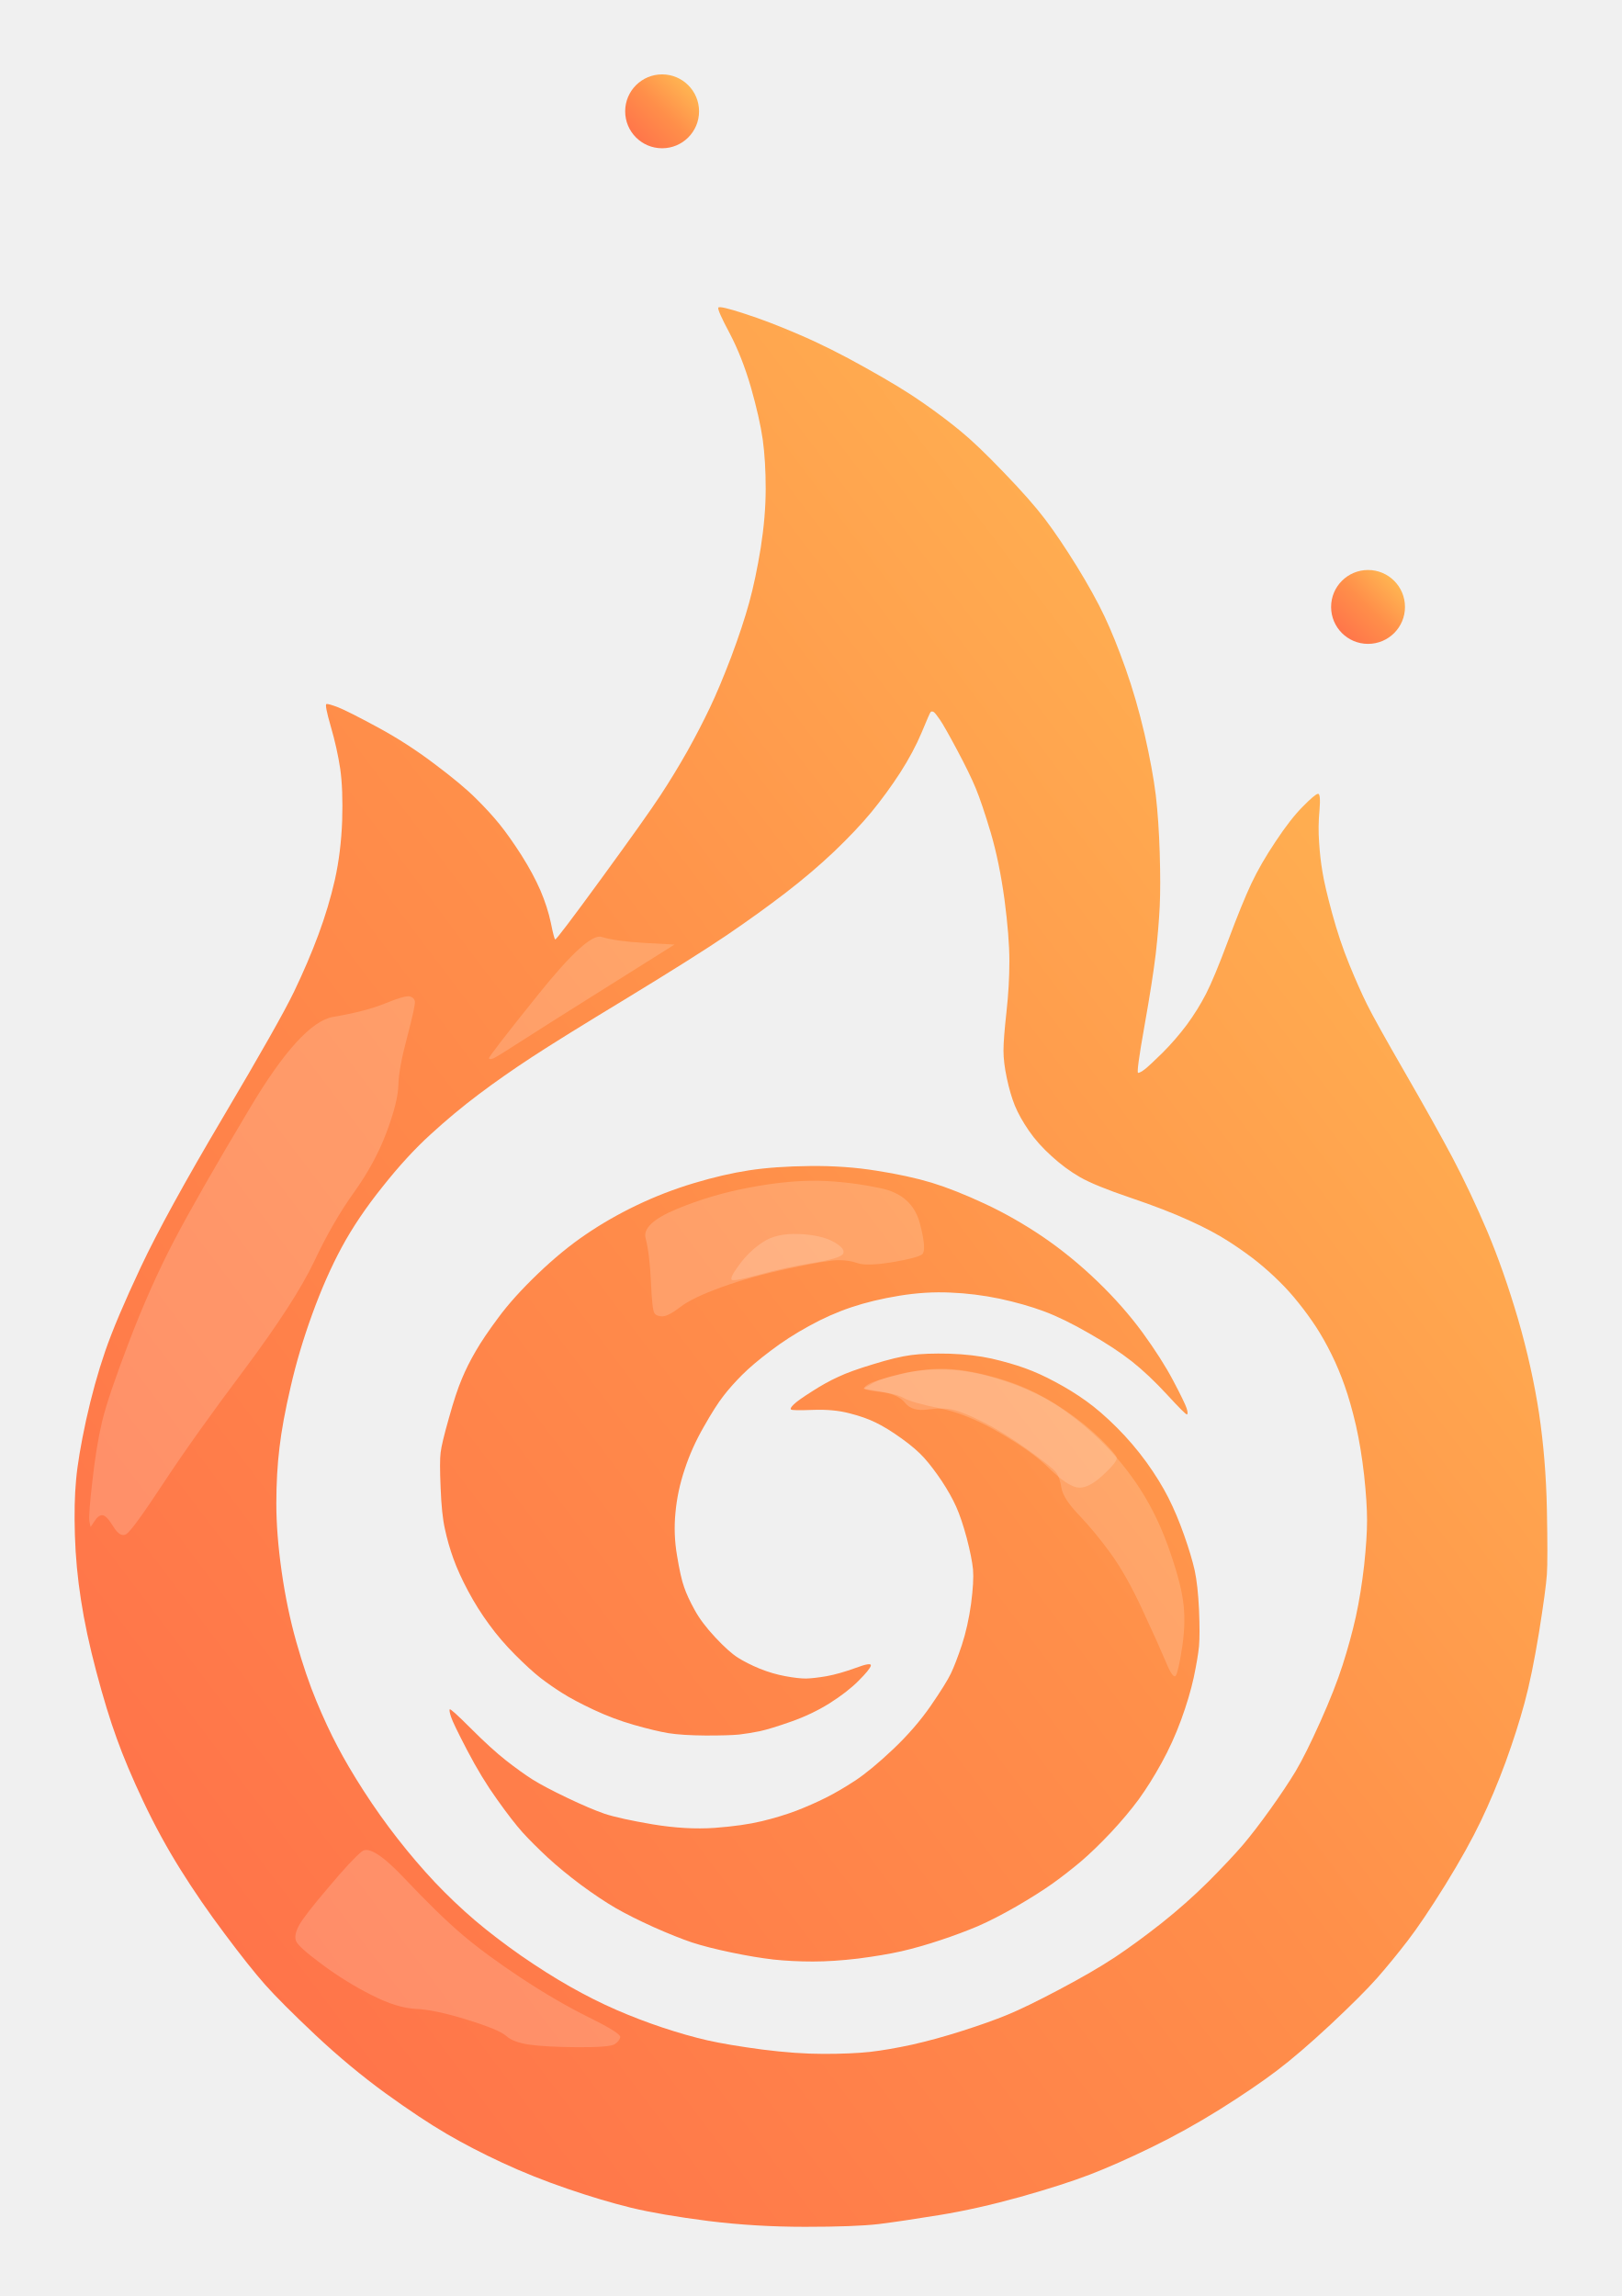
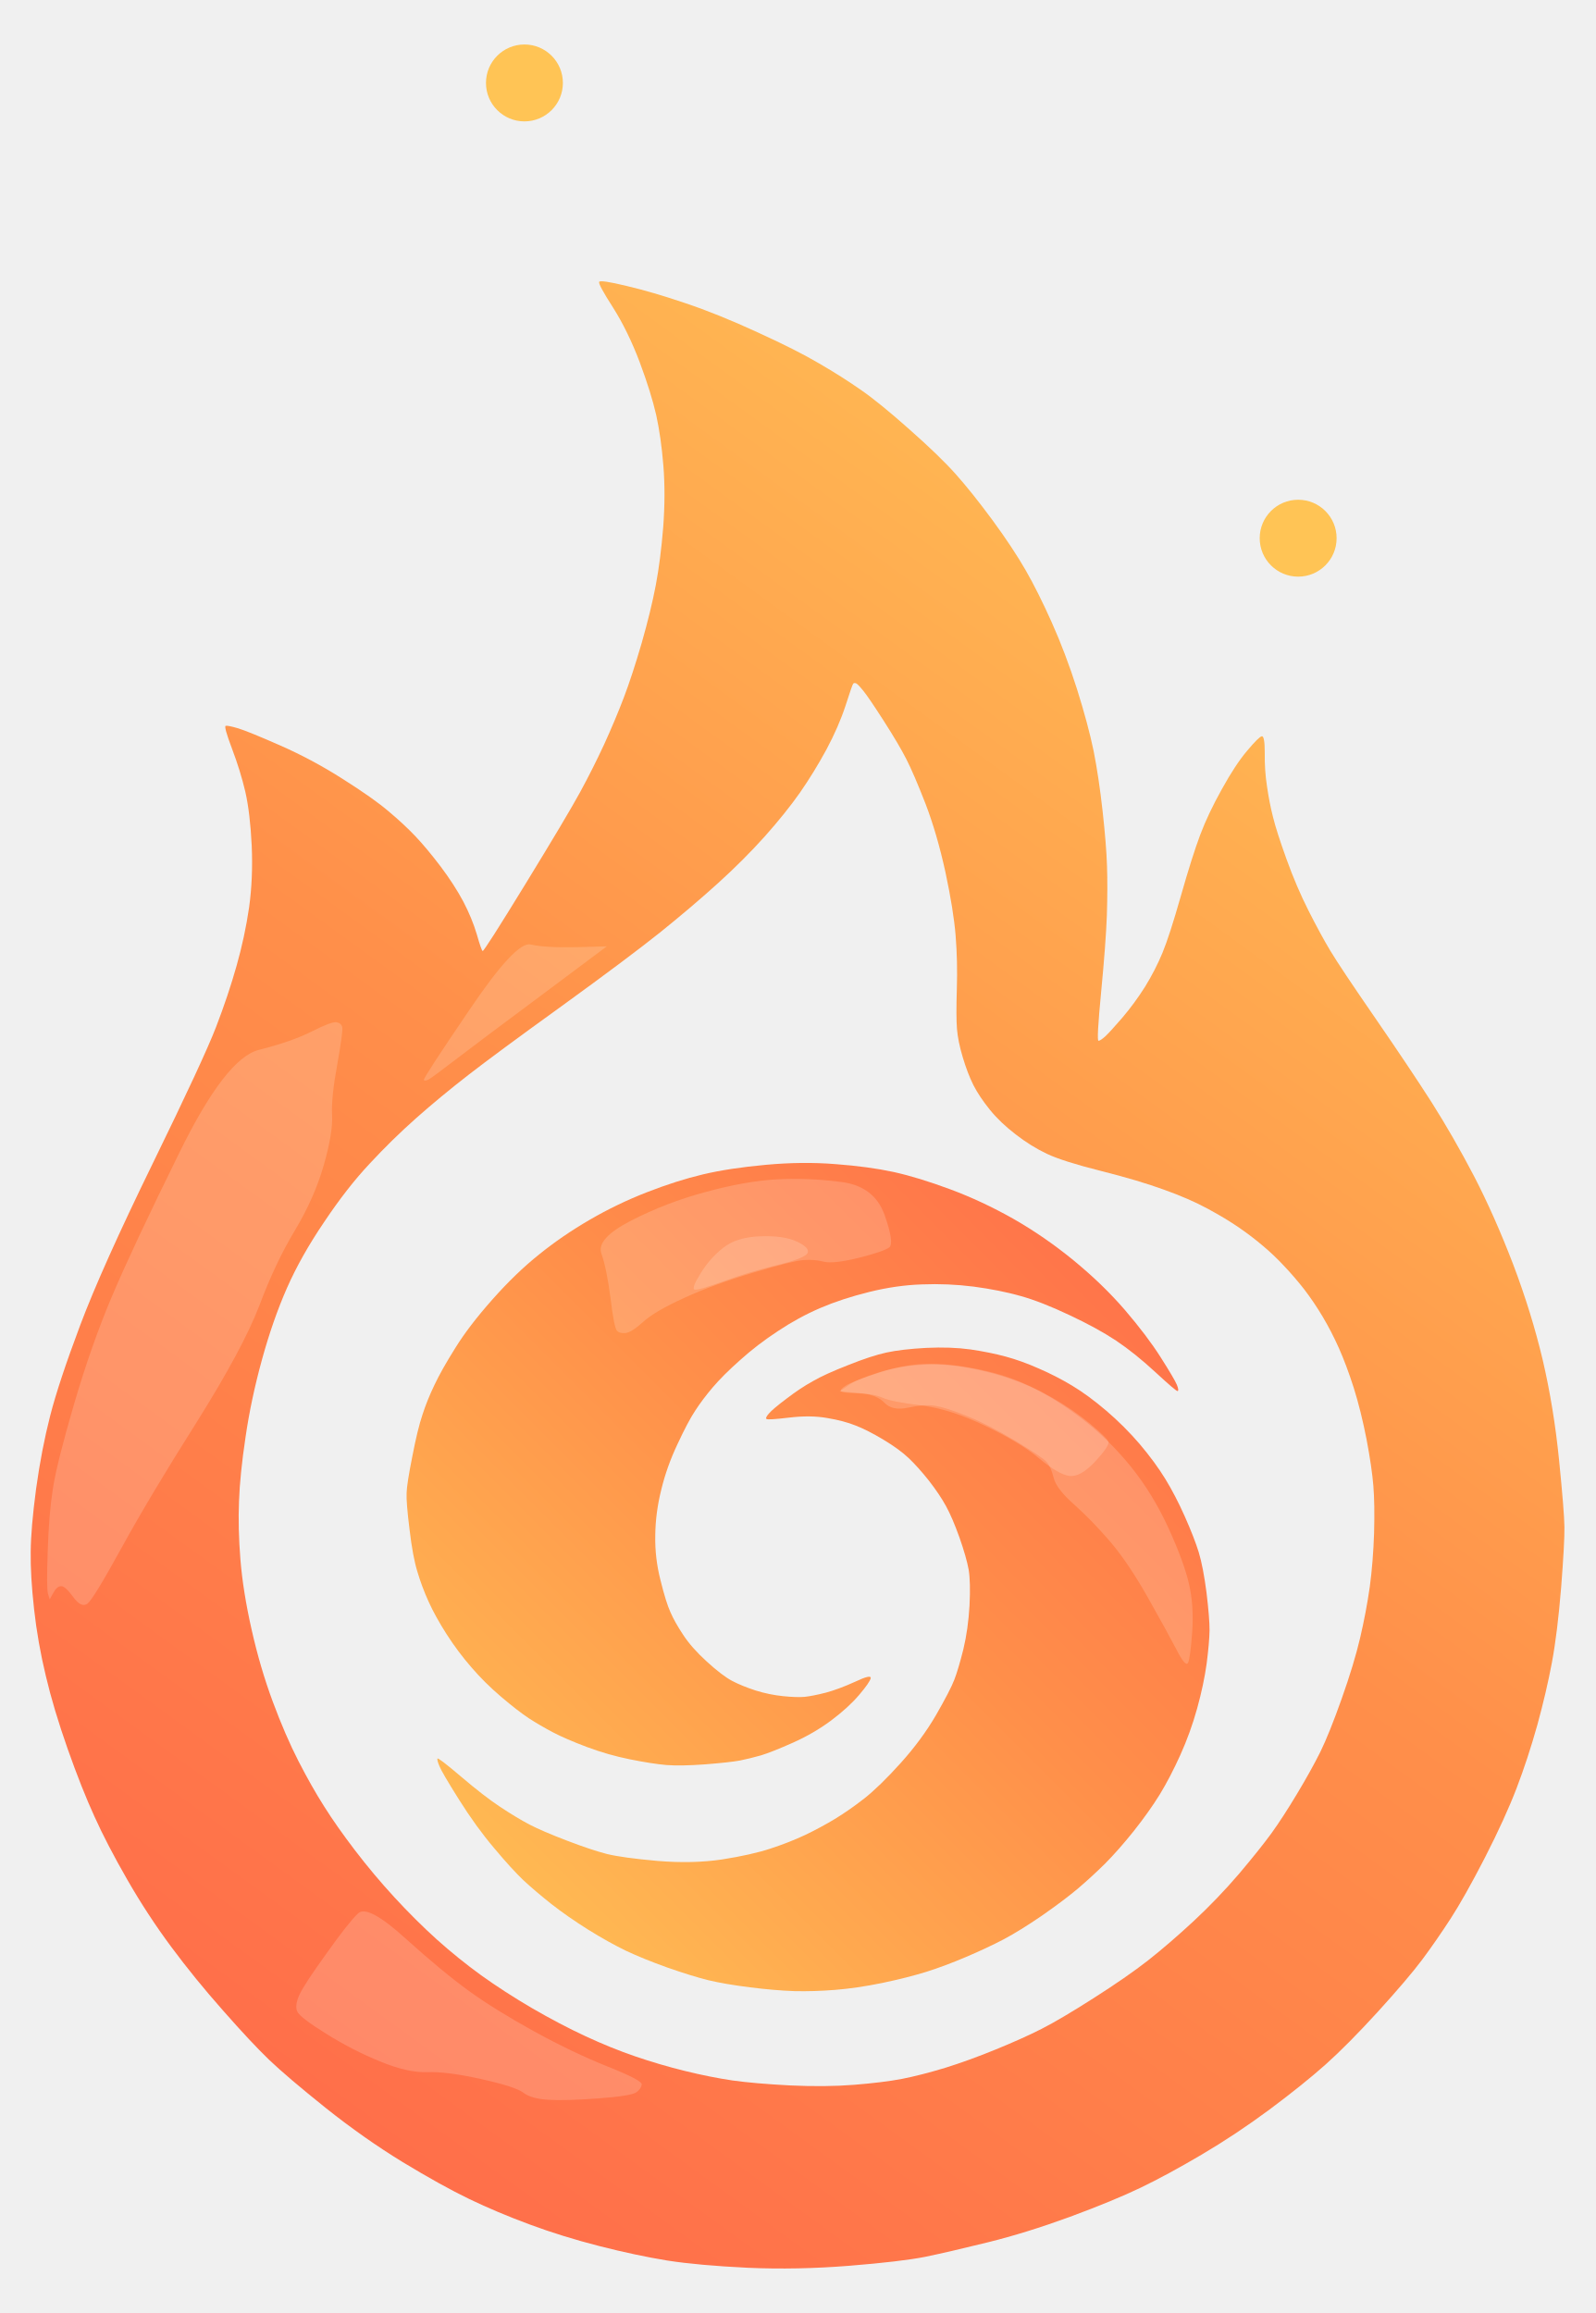
- <svg xmlns="http://www.w3.org/2000/svg" viewBox="599.04 599.04 849.92 1203.2">
+ <svg xmlns="http://www.w3.org/2000/svg" width="779.847" height="1130.836" viewBox="0 0 779.847 1130.836">
  <defs>
-     <linearGradient id="mg" x1="0" y1="1" x2="1" y2="0">
+     <linearGradient id="g0" gradientUnits="userSpaceOnUse" x1="150" y1="1100" x2="760" y2="260">
      <stop offset="0" stop-color="#FF6B4A" />
      <stop offset="0.5" stop-color="#FF8F4A" />
      <stop offset="1" stop-color="#FFC455" />
    </linearGradient>
+     <linearGradient id="g0s" gradientUnits="userSpaceOnUse" x1="250" y1="1000" x2="630" y2="620">
+       <stop offset="0" stop-color="#FFC455" />
+       <stop offset="0.55" stop-color="#FF8F4A" />
+       <stop offset="1" stop-color="#FF6B4A" />
+     </linearGradient>
  </defs>
-   <defs />
-   <path transform="translate(575.979 584.055) scale(1.029823)" fill="url(#mg)" fill-rule="evenodd" d="M401 174.1Q388.5 170 387.9 171.1Q387.3 172.2 393.7 184.2Q400 196.2 404.5 211.7Q408.9 227.2 410.5 238.2Q412 249.2 412 263.2Q412 277.2 409.5 293.2Q406.9 309.2 403.6 321.2Q400.3 333.2 394.5 348.7Q388.6 364.2 383.6 374.7Q378.6 385.2 372.2 396.7Q365.7 408.2 358.5 419.2Q351.3 430.2 328.4 461.6Q305.5 493 304.9 492.6Q304.3 492.2 302.7 484.2Q301 476.2 297.4 467.7Q293.7 459.2 287.7 449.7Q281.6 440.2 276.6 434Q271.5 427.7 264.5 420.8Q257.5 413.8 243.5 403.3Q229.5 392.7 214.5 384.6Q199.5 376.5 194.5 374.5Q189.5 372.6 188.5 372.8Q187.5 373.1 190.7 384.2Q193.9 395.2 195.5 405.7Q197 416.2 196.5 432.2Q195.9 448.2 192.8 462.2Q189.6 476.2 184.4 490.2Q179.2 504.2 172 519.2Q164.8 534.2 135.8 583.2Q106.8 632.2 94.1 659.2Q81.4 686.2 75.9 702.2Q70.4 718.2 66.2 737.2Q62.1 756.2 61.1 767.7Q60 779.2 60.5 795.7Q61 812.2 63.6 828.7Q66.1 845.2 71.4 865.2Q76.7 885.2 81.8 899.2Q86.8 913.2 95.3 931.2Q103.8 949.2 114.1 965.7Q124.4 982.2 136.8 998.7Q149.1 1015.2 157.3 1024.5Q165.5 1033.7 183 1050.2Q200.5 1066.6 218.5 1079.7Q236.5 1092.7 249.5 1100.3Q262.5 1107.9 278 1115.1Q293.5 1122.3 311 1128.3Q328.5 1134.3 343.5 1138Q358.5 1141.6 382.5 1144.7Q406.5 1147.7 432 1147.7Q457.5 1147.7 469.5 1146.3Q481.5 1144.8 500.5 1141.7Q519.5 1138.6 541.5 1132.5Q563.5 1126.3 577 1121.1Q590.5 1115.9 608 1107.4Q625.5 1098.9 643 1088Q660.5 1077 672 1068.3Q683.5 1059.6 699.5 1044.7Q715.5 1029.7 723.2 1021Q730.9 1012.2 738.6 1002.2Q746.3 992.2 757.8 973.7Q769.2 955.2 775.9 941.2Q782.6 927.2 788.5 911.2Q794.3 895.2 798.1 881.2Q801.9 867.2 805.5 845.2Q809 823.2 809.5 815.7Q810 808.2 809.5 782.7Q809 757.2 805.5 733.7Q801.9 710.2 794.8 685.7Q787.6 661.2 779.2 641.2Q770.7 621.2 761.5 603.7Q752.2 586.2 737.2 560.2Q722.2 534.2 718 525.7Q713.8 517.2 708.9 505.2Q704 493.2 700.2 479.2Q696.4 465.2 695.3 458.2Q694.1 451.2 693.6 443.2Q693 435.2 693.8 426.8Q694.5 418.3 693 418.5Q691.5 418.7 685.3 425Q679.1 431.2 671.5 442.7Q663.8 454.2 659.1 464.2Q654.4 474.2 647.3 493.2Q640.2 512.2 636.1 520.2Q632 528.2 626.3 536Q620.5 543.7 614 550.2Q607.5 556.6 605 558.6Q602.5 560.5 601.5 560.5Q600.5 560.4 604.7 536.8Q608.9 513.2 610.5 499.7Q612 486.2 612.5 475.7Q613 465.2 612.5 448.7Q612 432.2 610.5 419.2Q608.9 406.2 604.8 388.2Q600.6 370.2 595.1 354.7Q589.6 339.2 584.4 328.2Q579.2 317.2 570.3 302.7Q561.3 288.2 554.1 278.7Q546.9 269.2 533.2 255Q519.5 240.7 511 233.8Q502.5 226.8 492 219.5Q481.5 212.1 463 201.8Q444.5 191.4 429 184.8Q413.5 178.1 401 174.1ZM491.4 387.2Q495.5 377.2 496 376.8Q496.5 376.4 497.4 376.8Q498.2 377.2 500.6 380.7Q503 384.2 509.4 396.2Q515.8 408.2 518.9 415.7Q522 423.2 526.5 438.2Q530.9 453.2 533.5 472.2Q536 491.2 536 503.7Q536 516.2 534.5 529.7Q533 543.2 533 549.2Q533 555.2 534.7 563.2Q536.4 571.2 538.8 577.2Q541.3 583.2 545.9 589.9Q550.5 596.6 557.5 602.9Q564.5 609.3 572 613.6Q579.5 617.9 597.5 624Q615.5 630.1 627.5 635.6Q639.5 641 648.1 646.6Q656.7 652.2 662.6 657Q668.5 661.8 673.5 666.8Q678.5 671.7 683.1 677.5Q687.7 683.2 692 689.7Q696.2 696.2 699.9 703.7Q703.6 711.2 706.6 719.7Q709.6 728.2 712.3 739.7Q714.9 751.2 716.5 765.2Q718 779.2 718 788.2Q718 797.2 716.5 811.2Q714.9 825.2 712.3 837.2Q709.6 849.2 705.6 861.7Q701.6 874.2 694.2 890.7Q686.8 907.2 681.7 915.8Q676.5 924.4 668.7 935.3Q660.9 946.2 654.7 953.5Q648.5 960.7 637.3 972Q626 983.2 613.4 993.2Q600.7 1003.2 589.6 1010.6Q578.5 1017.9 561.5 1026.9Q544.5 1035.9 535 1039.8Q525.5 1043.7 512 1048Q498.5 1052.3 486.5 1055Q474.5 1057.6 465 1058.7Q455.5 1059.7 441.5 1059.7Q427.5 1059.7 410.3 1057.5Q393 1055.2 382.3 1052.8Q371.5 1050.3 359.5 1046.3Q347.5 1042.3 336 1037.3Q324.5 1032.3 312.5 1025.5Q300.5 1018.7 287.5 1009.7Q274.5 1000.6 264 991.7Q253.5 982.7 243.8 972.5Q234.1 962.2 224.8 950.3Q215.5 938.4 207.4 925.8Q199.3 913.2 194.1 903.2Q188.8 893.2 183.4 880.2Q178 867.2 173.2 850.2Q168.4 833.2 165.7 814.2Q163 795.2 163 779.7Q163 764.2 164.6 751.2Q166.1 738.2 170.3 720.2Q174.4 702.2 181.3 683.2Q188.2 664.2 196.3 649.2Q204.4 634.2 217 618.5Q229.5 602.7 241.5 591.8Q253.5 580.8 266 571.4Q278.5 562 293 552.5Q307.5 543 341.5 522.4Q375.5 501.7 392.1 490.5Q408.7 479.2 422.1 468.9Q435.5 458.6 446.8 447.9Q458 437.2 465.8 427.8Q473.5 418.4 480.4 407.8Q487.2 397.2 491.4 387.2ZM434.5 607.9Q416.5 608.1 403.5 610.1Q390.5 612.1 375.5 616.6Q360.5 621.1 346.5 627.8Q332.5 634.5 320.5 642.7Q308.5 650.8 296 662.8Q283.5 674.8 276 685Q268.4 695.2 264.4 702.2Q260.3 709.2 257.4 716.2Q254.4 723.2 250.8 736.2Q247.1 749.2 246.6 753.7Q246 758.2 246.6 771.7Q247.1 785.2 248.8 792.7Q250.4 800.2 253.1 807.7Q255.8 815.2 260.6 824.2Q265.4 833.2 271.3 841.2Q277.1 849.2 284.6 856.7Q292.1 864.2 297.3 868.3Q302.5 872.3 308.5 876.1Q314.5 879.9 324.5 884.6Q334.5 889.3 345 892.3Q355.5 895.3 362.5 896.5Q369.5 897.6 381.5 897.7Q393.5 897.7 398.5 897.2Q403.5 896.6 409 895.5Q414.5 894.3 425 890.6Q435.5 886.9 444.5 881.3Q453.5 875.6 459.2 869.9Q464.9 864.2 465.5 862.2Q466 860.2 457.8 863.3Q449.5 866.3 443 867.5Q436.5 868.6 432.5 868.7Q428.5 868.7 422 867.5Q415.5 866.3 409 863.7Q402.5 861 397.9 858.1Q393.3 855.2 386.3 847.7Q379.3 840.2 375.8 833.7Q372.2 827.2 370.5 822.2Q368.7 817.2 366.9 806.2Q365 795.2 366.1 784.2Q367.1 773.2 370.8 762.2Q374.4 751.2 380.5 740.6Q386.5 730 390.5 724.9Q394.5 719.7 400 714.2Q405.5 708.7 414.4 702Q423.3 695.2 433.9 689.4Q444.5 683.5 455.5 679.8Q466.5 676.1 480 673.9Q493.5 671.7 506 672.3Q518.5 672.8 531 675.4Q543.5 678.1 553.5 681.8Q563.5 685.5 576.5 693Q589.5 700.4 598.3 707.3Q607 714.2 616.3 724.3Q625.5 734.3 626.3 734.3Q627.1 734.2 626.2 731.2Q625.2 728.2 619.4 717.2Q613.6 706.2 603.8 692.7Q593.9 679.2 580.7 666.5Q567.5 653.8 553 643.9Q538.5 634.1 523.5 627.1Q508.5 620.1 496.5 616.4Q484.5 612.8 468.5 610.3Q452.5 607.7 434.5 607.9ZM505.5 703.4Q493.5 703.1 486 704.1Q478.5 705.1 466.9 708.7Q455.2 712.2 448.9 715.2Q442.5 718.1 435.4 722.7Q428.3 727.2 426.3 729.2Q424.2 731.2 424.9 731.8Q425.5 732.4 436 732Q446.5 731.6 454.5 733.7Q462.5 735.7 468.1 738.5Q473.7 741.2 481.1 746.5Q488.5 751.8 492.7 756.5Q496.9 761.2 501.6 768.2Q506.2 775.2 508.9 781.2Q511.6 787.2 514.3 797.2Q516.9 807.2 517.5 813.2Q518 819.2 516.5 830.7Q514.9 842.2 511.8 851.7Q508.6 861.2 506.2 866.2Q503.8 871.2 495.9 882.7Q487.9 894.2 476.8 904.7Q465.7 915.2 457.6 920.6Q449.5 925.9 442.5 929.4Q435.5 932.9 427.5 936Q419.5 939 410 941.3Q400.5 943.6 386 944.7Q371.5 945.7 354.5 942.9Q337.5 940 330 937.5Q322.5 934.9 311 929.4Q299.5 923.9 293.4 920.1Q287.3 916.2 279.9 910.4Q272.5 904.6 262 894.1Q251.5 883.6 251.2 884.4Q250.9 885.2 251.9 888.2Q252.8 891.2 260.1 905.2Q267.4 919.2 275.3 930.2Q283.1 941.2 288.3 947Q293.5 952.7 301 959.7Q308.5 966.6 318 973.7Q327.5 980.7 335.5 985.4Q343.5 990 355 995.2Q366.5 1000.3 374.5 1003Q382.5 1005.6 394.5 1008.1Q406.5 1010.6 416 1011.7Q425.5 1012.7 436 1012.7Q446.5 1012.7 459 1011.2Q471.5 1009.6 481 1007.5Q490.5 1005.3 501 1001.8Q511.5 998.3 520 994.7Q528.5 991 539.5 984.7Q550.5 978.3 558 973Q565.5 967.6 572.5 961.7Q579.5 955.7 587.7 947Q595.9 938.2 601.8 930.2Q607.6 922.2 613.4 911.7Q619.2 901.2 623.4 889.7Q627.6 878.2 629.8 868.2Q631.9 858.2 632.5 852.2Q633 846.2 632.5 833.7Q631.9 821.2 630.3 813.7Q628.6 806.2 624.9 795.7Q621.2 785.2 616.9 776.7Q612.6 768.2 605.8 758.7Q598.9 749.2 590.7 741Q582.5 732.8 575.1 727.5Q567.7 722.2 559.6 717.9Q551.5 713.5 544 710.8Q536.5 708.1 527 705.9Q517.5 703.8 505.5 703.4Z" />
-   <path transform="translate(575.979 584.055) scale(1.029823)" data-sub="spark" fill="url(#mg)" fill-rule="evenodd" d="M737.3 323.4C737.3 333.783 728.883 342.2 718.5 342.2C708.117 342.2 699.7 333.783 699.7 323.4C699.7 313.017 708.117 304.6 718.5 304.6C728.883 304.6 737.3 313.017 737.3 323.4Z" />
-   <path transform="translate(575.979 584.055) scale(1.029823)" data-sub="spark" fill="url(#mg)" fill-rule="evenodd" d="M378.1 71.2C378.1 81.583 369.683 90 359.3 90C348.917 90 340.5 81.583 340.5 71.2C340.5 60.817 348.917 52.4 359.3 52.4C369.683 52.4 378.1 60.817 378.1 71.2Z" />
-   <path transform="translate(575.979 584.055) scale(1.029823)" data-sub="band-light" fill="#FFFFFF" fill-opacity="0.17" fill-rule="evenodd" d="M328.5 491.3Q321.5 489.1 296.2 520.7Q270.9 552.2 271.2 553.1Q271.5 553.9 273.5 553.1Q275.5 552.2 287.1 544.7Q298.7 537.2 332.2 516.2L365.6 495.2L350.6 494.4Q335.5 493.5 328.5 491.3ZM230.9 521.6Q228.5 521 218.5 525.1Q208.5 529.2 192 532Q175.5 534.7 149.2 579Q122.8 623.2 110.8 646.2Q98.8 669.2 88.1 697.2Q77.4 725.2 74.4 737.7Q71.4 750.2 69.4 768.2Q67.3 786.2 67.9 788.9L68.5 791.6L70.5 788.6Q72.5 785.5 74.5 785.6Q76.5 785.6 80 791.3Q83.5 797.1 86.7 795.2Q89.8 793.2 105.6 769.2Q121.4 745.2 147 711.1Q172.5 676.9 182.2 656.6Q191.8 636.2 202.6 621.2Q213.3 606.2 219.1 590.7Q224.9 575.2 225.1 566.7Q225.3 558.2 229.6 542.2Q233.8 526.2 233.5 524.2Q233.2 522.2 230.9 521.6ZM228.5 970.7Q211.5 952.6 206.5 956.7Q201.5 960.7 189.5 975Q177.4 989.2 174.6 994.2Q171.9 999.2 173 1002.2Q174.1 1005.2 186.3 1014.2Q198.4 1023.2 211.5 1029.8Q224.5 1036.4 234 1036.8Q243.5 1037.2 260 1042.3Q276.5 1047.4 280 1050.6Q283.5 1053.8 291.8 1055Q300.1 1056.2 316.3 1056.3Q332.5 1056.4 335.1 1054.8Q337.6 1053.2 338 1051.2Q338.4 1049.2 322 1041.1Q305.5 1032.9 287.6 1021.1Q269.6 1009.2 257.6 999Q245.5 988.7 228.5 970.7Z" />
-   <path transform="translate(575.979 584.055) scale(1.029823)" data-sub="band-light" fill="#FFFFFF" fill-opacity="0.17" fill-rule="evenodd" d="M429 642.5Q417.5 642 410.6 646.6Q403.6 651.2 398.5 658.2Q393.3 665.2 394.9 665.9Q396.5 666.5 409 663.1Q421.5 659.6 435.5 657.3Q449.5 655.1 451.3 652.7Q453 650.2 446.8 646.6Q440.5 643 429 642.5ZM501 711.1Q491.5 711.1 479.5 714.1Q467.5 717.1 464.7 718.7Q461.9 720.2 462.2 721.1Q462.5 722 470.5 722.9Q478.5 723.8 482.5 726.1Q486.5 728.3 500.5 731.2Q514.5 734 531 743.6Q547.5 753.1 556.2 761.7Q564.9 770.2 570.2 771.4Q575.5 772.6 583.4 765.4Q591.2 758.2 590.6 756.2Q589.9 754.2 582.3 746.7Q574.6 739.2 564.6 732.4Q554.5 725.5 545 721.3Q535.5 717 523 714Q510.5 711 501 711.1Z" />
-   <path transform="translate(575.979 584.055) scale(1.029823)" data-sub="band-light" fill="#FFFFFF" fill-opacity="0.17" fill-rule="evenodd" d="M439 615.4Q423.5 615.1 404 618.8Q384.5 622.4 366.7 629.8Q348.9 637.2 350.9 644.7Q352.9 652.2 353.6 666.7Q354.2 681.2 355.4 682.8Q356.5 684.4 359.5 684.4Q362.5 684.3 368.5 679.7Q374.5 675 389.4 669.6Q404.2 664.2 423.9 660Q443.5 655.8 449 655.8Q454.5 655.8 459 657.4Q463.5 658.9 476 656.9Q488.5 654.8 491.4 653Q494.2 651.2 490.4 636.9Q486.5 622.5 470.5 619.2Q454.5 615.8 439 615.4ZM504 711.5Q491.5 711.1 481 713.6Q470.5 716 466.1 718.6L461.6 721.2L470.6 722.7Q479.5 724.1 483 728.5Q486.5 732.9 494.5 731.8Q502.5 730.7 507.6 732Q512.7 733.2 522.7 738.2Q532.7 743.2 545.3 752.2Q557.8 761.2 559.7 763.7Q561.6 766.2 562.5 771.7Q563.4 777.2 571.5 785.6Q579.5 794 587.6 805.1Q595.6 816.2 603.7 833.7Q611.8 851.2 615.6 860.2Q619.3 869.2 620.7 867.2Q622 865.2 624 852.2Q625.9 839.2 624.3 828.7Q622.8 818.2 616.5 800.7Q610.1 783.2 600.5 769.2Q590.9 755.2 578.8 744.2Q566.6 733.2 555.6 726.9Q544.5 720.6 530.5 716.3Q516.5 711.9 504 711.5Z" />
+   <path transform="translate(-43.987 -39.393) scale(1)" fill="url(#g0)" fill-rule="evenodd" d="M350.19 179.16Q337.41 176.08 336.9 177.22Q336.39 178.37 343.73 189.81Q350.97 201.27 356.7 216.36Q362.33 231.46 364.8 242.29Q367.18 253.14 368.31 267.09Q369.43 281.05 368.22 297.2Q366.91 313.35 364.58 325.58Q362.26 337.8 357.72 353.72Q353.08 369.64 348.94 380.51Q344.8 391.38 339.34 403.35Q333.78 415.34 327.49 426.88Q321.19 438.42 300.89 471.56Q280.58 504.69 279.95 504.34Q279.32 503.99 277.08 496.15Q274.75 488.31 270.47 480.12Q266.11 471.95 259.36 462.96Q252.52 453.98 247.04 448.2Q241.45 442.33 233.92 436.01Q226.38 429.6 211.58 420.25Q196.78 410.81 181.18 403.94Q165.58 397.07 160.43 395.48Q155.3 393.98 154.31 394.26Q153.34 394.64 157.42 405.45Q161.49 416.16 163.93 426.5Q166.27 436.84 167.05 452.83Q167.74 468.83 165.77 483.03Q163.7 497.24 159.64 511.61Q155.58 525.99 149.61 541.51Q143.64 557.04 118.66 608.21Q93.68 659.38 83.19 687.31Q72.69 715.24 68.5 731.63Q64.3 748.02 61.63 767.3Q59.07 786.57 59 798.11Q58.82 809.66 60.64 826.07Q62.46 842.47 66.38 858.71Q70.2 874.96 77.08 894.47Q83.97 913.98 90.18 927.52Q96.28 941.08 106.2 958.34Q116.11 975.6 127.7 991.22Q139.29 1006.84 152.98 1022.29Q166.56 1037.75 175.48 1046.37Q184.39 1054.88 203.16 1069.92Q221.92 1084.87 240.91 1096.48Q259.9 1107.99 273.46 1114.53Q287.03 1121.06 303.06 1126.99Q319.09 1132.93 337.01 1137.51Q354.94 1142.08 370.18 1144.57Q385.42 1146.95 409.6 1148.12Q433.76 1149.18 459.18 1147.14Q484.59 1145.09 496.44 1142.74Q508.28 1140.28 526.97 1135.66Q545.66 1131.05 567.1 1123.21Q588.54 1115.26 601.58 1109Q614.62 1102.73 631.38 1092.85Q648.14 1082.98 664.71 1070.71Q681.27 1058.34 692.04 1048.75Q702.8 1039.15 717.55 1023.02Q732.3 1006.78 739.28 997.49Q746.25 988.1 753.12 977.52Q759.99 966.93 769.97 947.57Q779.85 928.22 785.41 913.72Q790.96 899.23 795.56 882.81Q800.06 866.4 802.72 852.14Q805.39 837.88 807.21 815.66Q808.94 793.45 808.83 785.93Q808.73 778.42 806.19 753.04Q803.64 727.66 798.27 704.52Q792.8 681.38 783.76 657.53Q774.61 633.69 764.64 614.43Q754.56 595.17 743.99 578.47Q733.31 561.77 716.28 537.05Q699.24 512.34 694.37 504.21Q689.5 496.07 683.66 484.5Q677.81 472.93 672.9 459.28Q667.99 445.63 666.33 438.74Q664.57 431.86 663.43 423.93Q662.19 416 662.32 407.56Q662.33 399.04 660.85 399.36Q659.38 399.68 653.7 406.45Q648.02 413.13 641.36 425.2Q634.61 437.28 630.73 447.63Q626.85 457.97 621.29 477.48Q615.74 496.99 612.29 505.29Q608.85 513.59 603.79 521.83Q598.63 529.97 592.67 536.97Q586.71 543.87 584.37 546.06Q582.03 548.16 581.04 548.24Q580.03 548.22 582.33 524.36Q584.62 500.5 585.13 486.91Q585.55 473.33 585.2 462.83Q584.86 452.32 583.04 435.91Q581.21 419.51 578.68 406.67Q576.04 393.84 570.51 376.23Q564.88 358.62 558.15 343.61Q551.43 328.6 545.36 318.06Q539.3 307.51 529.26 293.77Q519.13 280.04 511.19 271.15Q503.25 262.25 488.46 249.2Q473.65 236.04 464.63 229.85Q455.59 223.55 444.54 217.12Q433.48 210.58 414.22 201.8Q394.94 192.92 378.96 187.58Q362.98 182.15 350.19 179.16ZM457.39 384.32Q460.68 374.03 461.15 373.59Q461.61 373.15 462.54 373.48Q463.37 373.81 466.04 377.11Q468.72 380.4 476.06 391.85Q483.4 403.3 487.09 410.53Q490.78 417.75 496.47 432.35Q502.06 446.94 506.18 465.67Q510.19 484.41 511.19 496.87Q512.2 509.33 511.78 522.91Q511.37 536.49 511.85 542.47Q512.33 548.45 514.67 556.28Q517.01 564.12 519.88 569.91Q522.85 575.69 527.97 582Q533.1 588.31 540.58 594.03Q548.07 599.85 555.89 603.53Q563.71 607.22 582.14 611.85Q600.57 616.49 612.98 621.01Q625.37 625.43 634.39 630.32Q643.41 635.21 649.68 639.53Q655.95 643.84 661.33 648.42Q666.71 652.9 671.76 658.32Q676.8 663.63 681.61 669.76Q686.32 675.9 690.61 683.08Q694.89 690.26 698.57 698.49Q702.24 706.73 705.85 717.97Q709.37 729.23 712.08 743.05Q714.7 756.89 715.42 765.86Q716.15 774.83 715.77 788.91Q715.3 802.99 713.67 815.16Q711.94 827.34 708.96 840.12Q705.97 852.9 699.92 869.94Q693.87 886.98 689.47 895.96Q684.98 904.95 678.08 916.44Q671.18 927.93 665.58 935.7Q659.98 943.38 649.72 955.54Q639.36 967.61 627.6 978.59Q615.74 989.57 605.27 997.84Q594.79 1006.01 578.57 1016.34Q562.35 1026.68 553.19 1031.33Q544.03 1035.98 530.92 1041.34Q517.81 1046.71 506.07 1050.37Q494.31 1053.92 484.93 1055.78Q475.54 1057.54 461.59 1058.66Q447.63 1059.78 430.31 1058.97Q412.88 1058.06 402.03 1056.53Q391.06 1054.9 378.78 1051.88Q366.5 1048.85 354.63 1044.79Q342.77 1040.73 330.26 1034.92Q317.75 1029.1 304.07 1021.17Q290.39 1013.14 279.21 1005.11Q268.02 996.99 257.53 987.6Q247.04 978.11 236.81 966.99Q226.59 955.88 217.5 943.97Q208.42 932.06 202.43 922.51Q196.35 912.96 189.92 900.44Q183.5 887.91 177.35 871.35Q171.2 854.79 166.99 836.07Q162.77 817.35 161.53 801.9Q160.29 786.45 160.84 773.36Q161.29 760.28 164.03 742Q166.68 723.73 172.03 704.24Q177.39 684.75 184.26 669.15Q191.13 653.55 202.43 636.89Q213.62 620.13 224.71 608.31Q235.79 596.38 247.49 586.01Q259.2 575.64 272.89 565Q286.58 554.37 318.82 531.11Q351.05 507.75 366.7 495.26Q382.34 482.66 394.87 471.32Q407.4 459.98 417.81 448.41Q428.11 436.84 435.13 426.85Q442.05 416.86 448.08 405.74Q454.01 394.63 457.39 384.32Z" />
+   <path transform="translate(-43.987 -39.393) scale(1)" fill="url(#g0s)" fill-rule="evenodd" d="M418.38 608.88Q400.45 610.52 387.65 613.56Q374.86 616.59 360.26 622.28Q345.67 627.97 332.26 635.77Q318.84 643.57 307.54 652.71Q296.22 661.74 284.73 674.71Q273.23 687.67 266.57 698.44Q259.81 709.22 256.39 716.51Q252.86 723.82 250.53 731.03Q248.1 738.25 245.56 751.5Q242.91 764.75 242.78 769.28Q242.54 773.81 244.22 787.22Q245.8 800.64 248.1 807.97Q250.29 815.32 253.59 822.58Q256.88 829.84 262.38 838.43Q267.89 847.01 274.41 854.51Q280.84 862.02 288.91 868.9Q296.99 875.77 302.5 879.44Q308.01 883.01 314.29 886.32Q320.58 889.62 330.92 893.51Q341.27 897.39 351.97 899.54Q362.68 901.69 369.75 902.32Q376.82 902.86 388.79 901.99Q400.75 901.03 405.69 900.13Q410.63 899.13 416.02 897.6Q421.41 895.96 431.58 891.43Q441.75 886.9 450.27 880.59Q458.79 874.19 464.01 868.05Q469.23 861.91 469.67 859.87Q470.01 857.84 462.08 861.59Q454.05 865.24 447.67 866.96Q441.28 868.58 437.3 869Q433.31 869.32 426.74 868.64Q420.16 867.97 413.47 865.9Q406.78 863.73 401.96 861.21Q397.14 858.68 389.56 851.77Q381.99 844.86 377.98 838.66Q373.87 832.47 371.77 827.62Q369.57 822.78 366.9 811.96Q364.12 801.15 364.34 790.09Q364.45 779.05 367.26 767.79Q369.96 756.54 375.19 745.48Q380.32 734.43 383.9 729.03Q387.47 723.52 392.51 717.6Q397.55 711.68 405.89 704.29Q414.21 696.79 424.32 690.16Q434.41 683.43 445.08 678.86Q455.74 674.29 469.02 671.02Q482.3 667.74 494.81 667.34Q507.31 666.83 519.98 668.42Q532.66 670.11 542.92 673Q553.19 675.88 566.74 682.31Q580.3 688.65 589.62 694.82Q598.85 701 608.93 710.32Q618.9 719.55 619.7 719.49Q620.49 719.32 619.35 716.41Q618.11 713.5 611.45 703Q604.78 692.5 593.93 679.83Q582.98 667.16 568.81 655.56Q554.63 643.96 539.38 635.26Q524.14 626.65 508.63 620.88Q493.12 615.1 480.86 612.38Q468.61 609.75 452.46 608.54Q436.3 607.23 418.38 608.88ZM496.81 698.38Q484.82 699.04 477.43 700.64Q470.03 702.24 458.76 706.75Q447.38 711.18 441.34 714.68Q435.19 718.08 428.48 723.23Q421.76 728.29 419.93 730.44Q418 732.61 418.74 733.15Q419.39 733.7 429.83 732.46Q440.26 731.22 448.4 732.67Q456.54 734.02 462.34 736.36Q468.14 738.6 475.94 743.29Q483.74 747.98 488.31 752.33Q492.87 756.68 498.12 763.28Q503.26 769.89 506.44 775.65Q509.61 781.42 513.1 791.17Q516.5 800.93 517.57 806.86Q518.55 812.8 517.98 824.38Q517.31 835.97 514.98 845.69Q512.55 855.42 510.56 860.59Q508.57 865.77 501.62 877.87Q494.57 889.97 484.34 901.33Q474.12 912.68 466.48 918.72Q458.83 924.65 452.14 928.7Q445.44 932.75 437.71 936.48Q429.98 940.11 420.69 943.17Q411.41 946.22 397.04 948.48Q382.67 950.64 365.5 949.21Q348.32 947.69 340.65 945.8Q332.96 943.81 321.06 939.25Q309.15 934.69 302.77 931.39Q296.38 927.99 288.54 922.8Q280.69 917.61 269.39 907.99Q258.08 898.37 257.84 899.19Q257.61 900.01 258.85 902.92Q259.98 905.84 268.38 919.21Q276.78 932.58 285.54 942.91Q294.2 953.25 299.84 958.61Q305.48 963.87 313.52 970.25Q321.55 976.53 331.59 982.84Q341.62 989.06 349.97 993.1Q358.31 997.04 370.19 1001.31Q382.07 1005.47 390.26 1007.52Q398.44 1009.47 410.6 1011Q422.76 1012.53 432.32 1012.86Q441.87 1013.09 452.34 1012.25Q462.8 1011.41 475.14 1008.91Q487.47 1006.32 496.77 1003.46Q506.07 1000.51 516.25 996.17Q526.44 991.84 534.62 987.57Q542.8 983.2 553.26 976.04Q563.71 968.78 570.76 962.9Q577.8 956.91 584.31 950.47Q590.8 943.93 598.28 934.6Q605.75 925.17 610.99 916.72Q616.13 908.28 621.07 897.35Q626 886.42 629.27 874.62Q632.53 862.82 633.92 852.68Q635.22 842.54 635.33 836.51Q635.35 830.49 633.85 818.07Q632.25 805.66 630.05 798.31Q627.76 790.97 623.23 780.8Q618.7 770.63 613.73 762.5Q608.76 754.38 601.22 745.45Q593.58 736.54 584.75 729.02Q575.92 721.51 568.12 716.82Q560.31 712.13 551.9 708.49Q543.47 704.75 535.78 702.66Q528.08 700.57 518.44 699.14Q508.8 697.81 496.81 698.38Z" />
+   <path transform="translate(-43.987 -39.393) scale(1)" data-sub="spark" fill="#FFC455" fill-rule="evenodd" d="M697.45 302.52C697.45 312.903 689.033 321.32 678.65 321.32C668.267 321.32 659.85 312.903 659.85 302.52C659.85 292.137 668.267 283.72 678.65 283.72C689.033 283.72 697.45 292.137 697.45 302.52Z" />
+   <path transform="translate(-43.987 -39.393) scale(1)" data-sub="spark" fill="#FFC455" fill-rule="evenodd" d="M319.18 79.94C319.18 90.323 310.763 98.74 300.38 98.74C289.997 98.74 281.58 90.323 281.58 79.94C281.58 69.557 289.997 61.14 300.38 61.14C310.763 61.14 319.18 69.557 319.18 79.94Z" />
+   <path transform="translate(-43.987 -39.393) scale(1)" data-sub="band-light" fill="#FFFFFF" fill-opacity="0.17" fill-rule="evenodd" d="M303.37 501.15Q296.21 499.52 273.53 533.05Q250.84 566.48 251.21 567.35Q251.57 568.12 253.5 567.17Q255.42 566.11 266.38 557.7Q277.34 549.3 309.05 525.68L340.66 502.07L325.64 502.47Q310.52 502.79 303.37 501.15ZM208.51 539.18Q206.07 538.78 196.43 543.67Q186.79 548.56 170.57 552.67Q154.34 556.68 131.68 602.95Q108.91 649.13 98.79 673.01Q88.67 696.9 80.25 725.67Q71.83 754.44 69.85 767.14Q67.86 779.84 67.31 797.94Q66.66 816.05 67.47 818.69L68.29 821.34L70.04 818.19Q71.79 814.94 73.79 814.88Q75.78 814.72 79.73 820.12Q83.68 825.62 86.72 823.47Q89.65 821.22 103.47 796.03Q117.3 770.84 140.08 734.8Q162.75 698.67 170.8 677.65Q178.73 656.55 188.29 640.73Q197.75 624.92 202.29 609.01Q206.83 593.09 206.35 584.6Q205.87 576.11 208.87 559.82Q211.77 543.54 211.31 541.57Q210.85 539.6 208.51 539.18ZM242.14 987.03Q223.74 970.35 219.08 974.84Q214.42 979.23 203.61 994.44Q192.69 1009.57 190.3 1014.78Q188 1019.98 189.34 1022.88Q190.68 1025.78 203.56 1033.77Q216.34 1041.77 229.93 1047.3Q243.42 1052.84 252.92 1052.48Q262.42 1052.11 279.28 1055.87Q296.13 1059.63 299.88 1062.54Q303.62 1065.45 311.99 1065.98Q320.36 1066.51 336.52 1065.31Q352.67 1064.11 355.14 1062.31Q357.5 1060.51 357.74 1058.49Q357.98 1056.46 340.98 1049.7Q323.88 1042.85 305.09 1032.53Q286.19 1022.11 273.41 1012.9Q260.53 1003.61 242.14 987.03Z" />
+   <path transform="translate(-43.987 -39.393) scale(1)" data-sub="band-light" fill="#FFFFFF" fill-opacity="0.17" fill-rule="evenodd" d="M415.67 643.81Q404.17 644.23 397.66 649.37Q391.05 654.52 386.53 661.9Q381.91 669.3 383.56 669.87Q385.2 670.34 397.39 665.94Q409.57 661.45 423.34 658.04Q437.11 654.72 438.72 652.19Q440.21 649.56 433.74 646.47Q427.17 643.38 415.67 643.81ZM492.94 706.41Q483.47 707.17 471.75 711.13Q460.03 715.08 457.37 716.9Q454.7 718.62 455.07 719.49Q455.44 720.36 463.48 720.62Q471.53 720.87 475.7 722.85Q479.87 724.72 494.05 726.49Q508.23 728.15 525.45 736.4Q542.66 744.55 552.02 752.42Q561.37 760.2 566.75 760.97Q572.13 761.74 579.43 753.93Q586.63 746.13 585.87 744.18Q585.01 742.24 576.83 735.38Q568.56 728.52 558.04 722.54Q547.42 716.47 537.62 713.05Q527.8 709.53 515.1 707.54Q502.4 705.55 492.94 706.41Z" />
+   <path transform="translate(-43.987 -39.393) scale(1)" data-sub="band-light" fill="#FFFFFF" fill-opacity="0.17" fill-rule="evenodd" d="M423.46 615.99Q407.99 616.94 388.85 622.19Q369.7 627.34 352.55 636.14Q335.4 644.95 338 652.26Q340.59 659.58 342.45 673.98Q344.21 688.38 345.54 689.88Q346.76 691.39 349.75 691.15Q352.74 690.81 358.35 685.74Q363.95 680.57 378.37 674Q392.69 667.43 411.99 661.66Q431.19 655.9 436.67 655.46Q442.15 655.02 446.77 656.25Q451.37 657.39 463.67 654.39Q475.96 651.3 478.71 649.27Q481.36 647.25 476.42 633.3Q471.38 619.26 455.17 617.25Q438.95 615.15 423.46 615.99ZM495.96 706.57Q483.47 707.17 473.2 710.51Q462.93 713.74 458.75 716.69L454.48 719.64L463.57 720.41Q472.55 721.09 476.39 725.2Q480.23 729.3 488.12 727.57Q496.01 725.83 501.19 726.71Q506.37 727.5 516.74 731.68Q527.11 735.87 540.39 743.83Q553.57 751.79 555.67 754.13Q557.76 756.47 559.1 761.88Q560.44 767.29 569.19 775.02Q577.84 782.75 586.8 793.16Q595.66 803.59 605.14 820.38Q614.62 837.17 619.13 845.84Q623.54 854.51 624.77 852.41Q625.91 850.31 626.86 837.19Q627.71 824.08 625.27 813.74Q622.94 803.4 615.25 786.46Q607.47 769.53 596.78 756.34Q586.09 743.16 573.14 733.17Q560.1 723.18 548.63 717.78Q537.06 712.39 522.76 709.23Q508.45 705.97 495.96 706.57Z" />
</svg>
